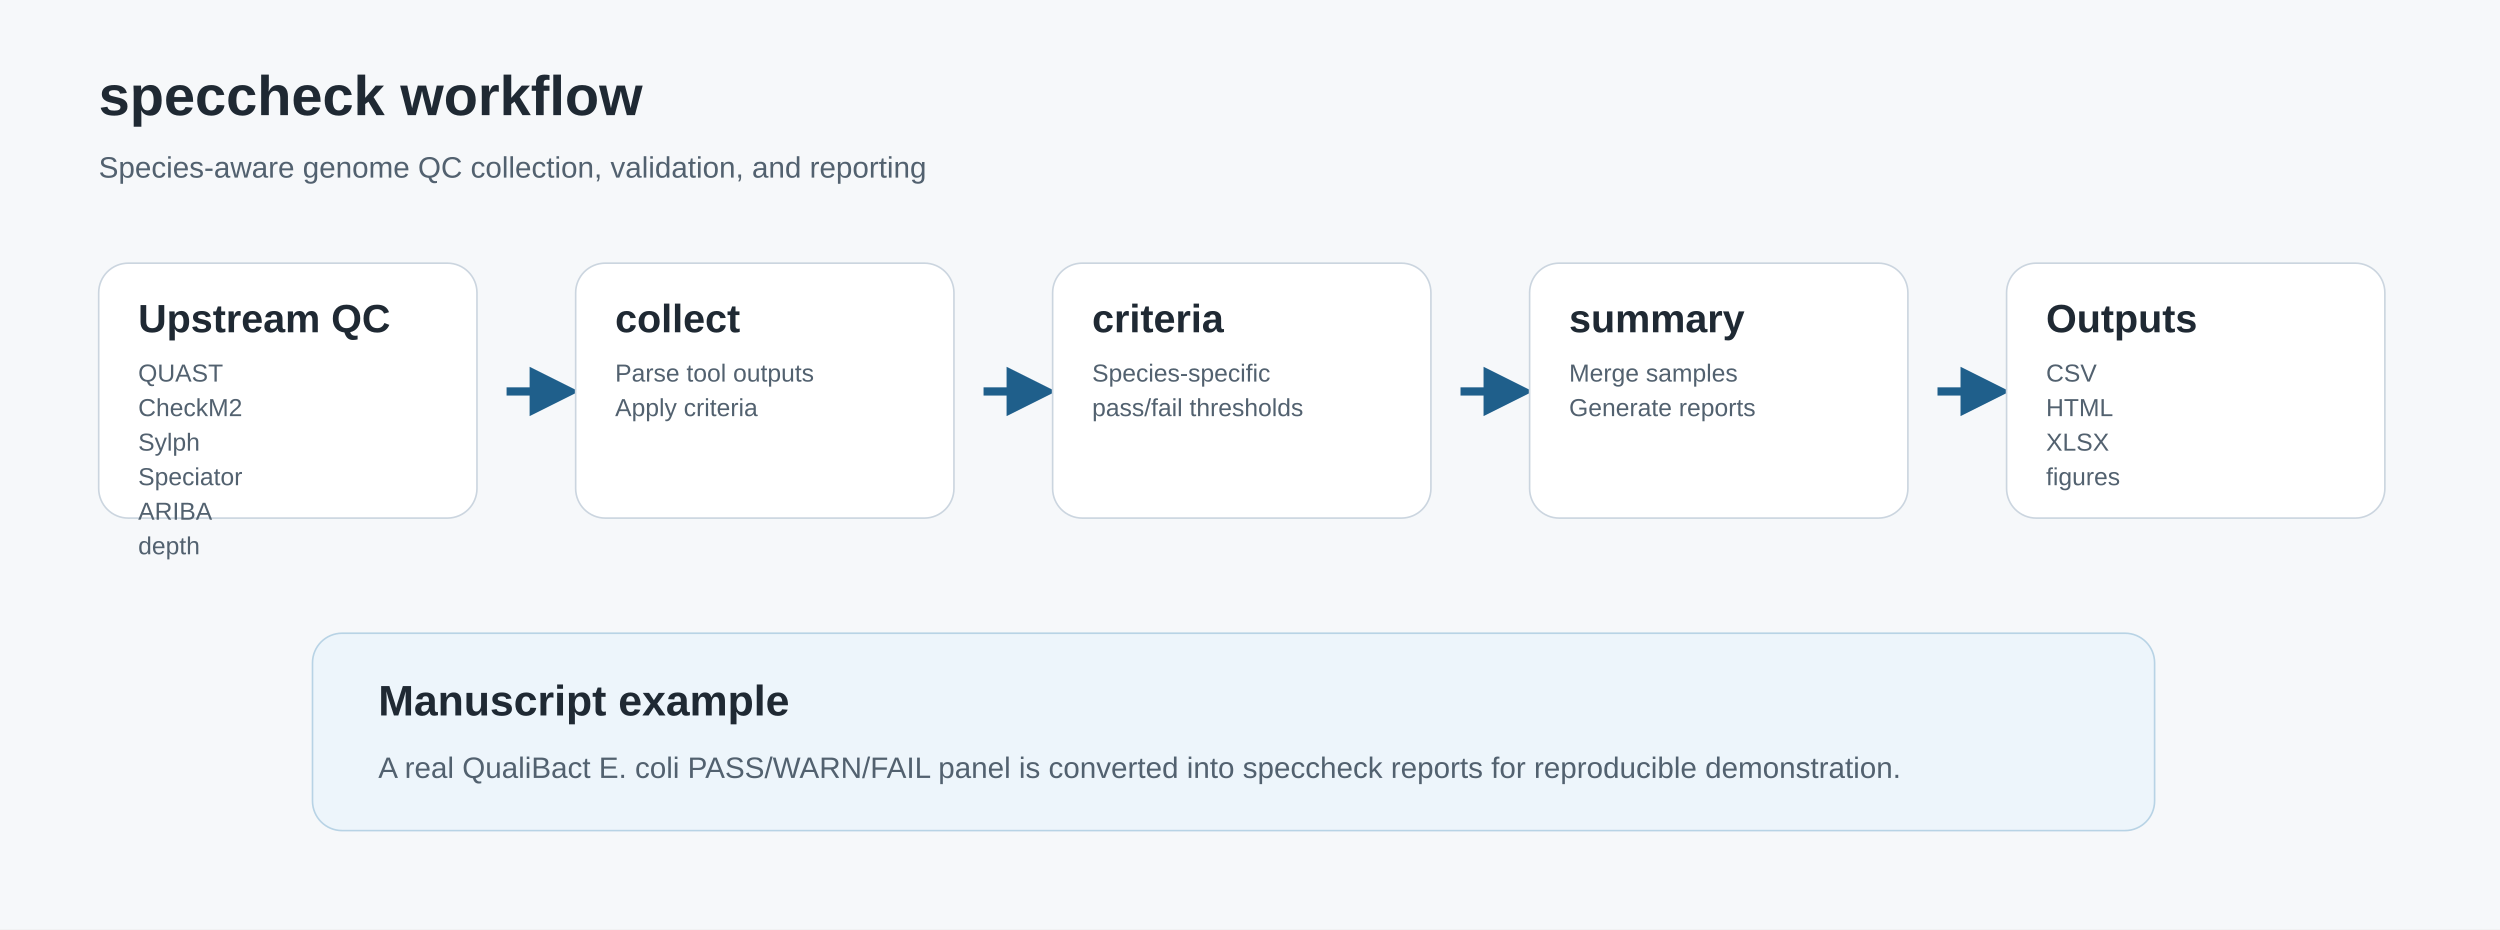
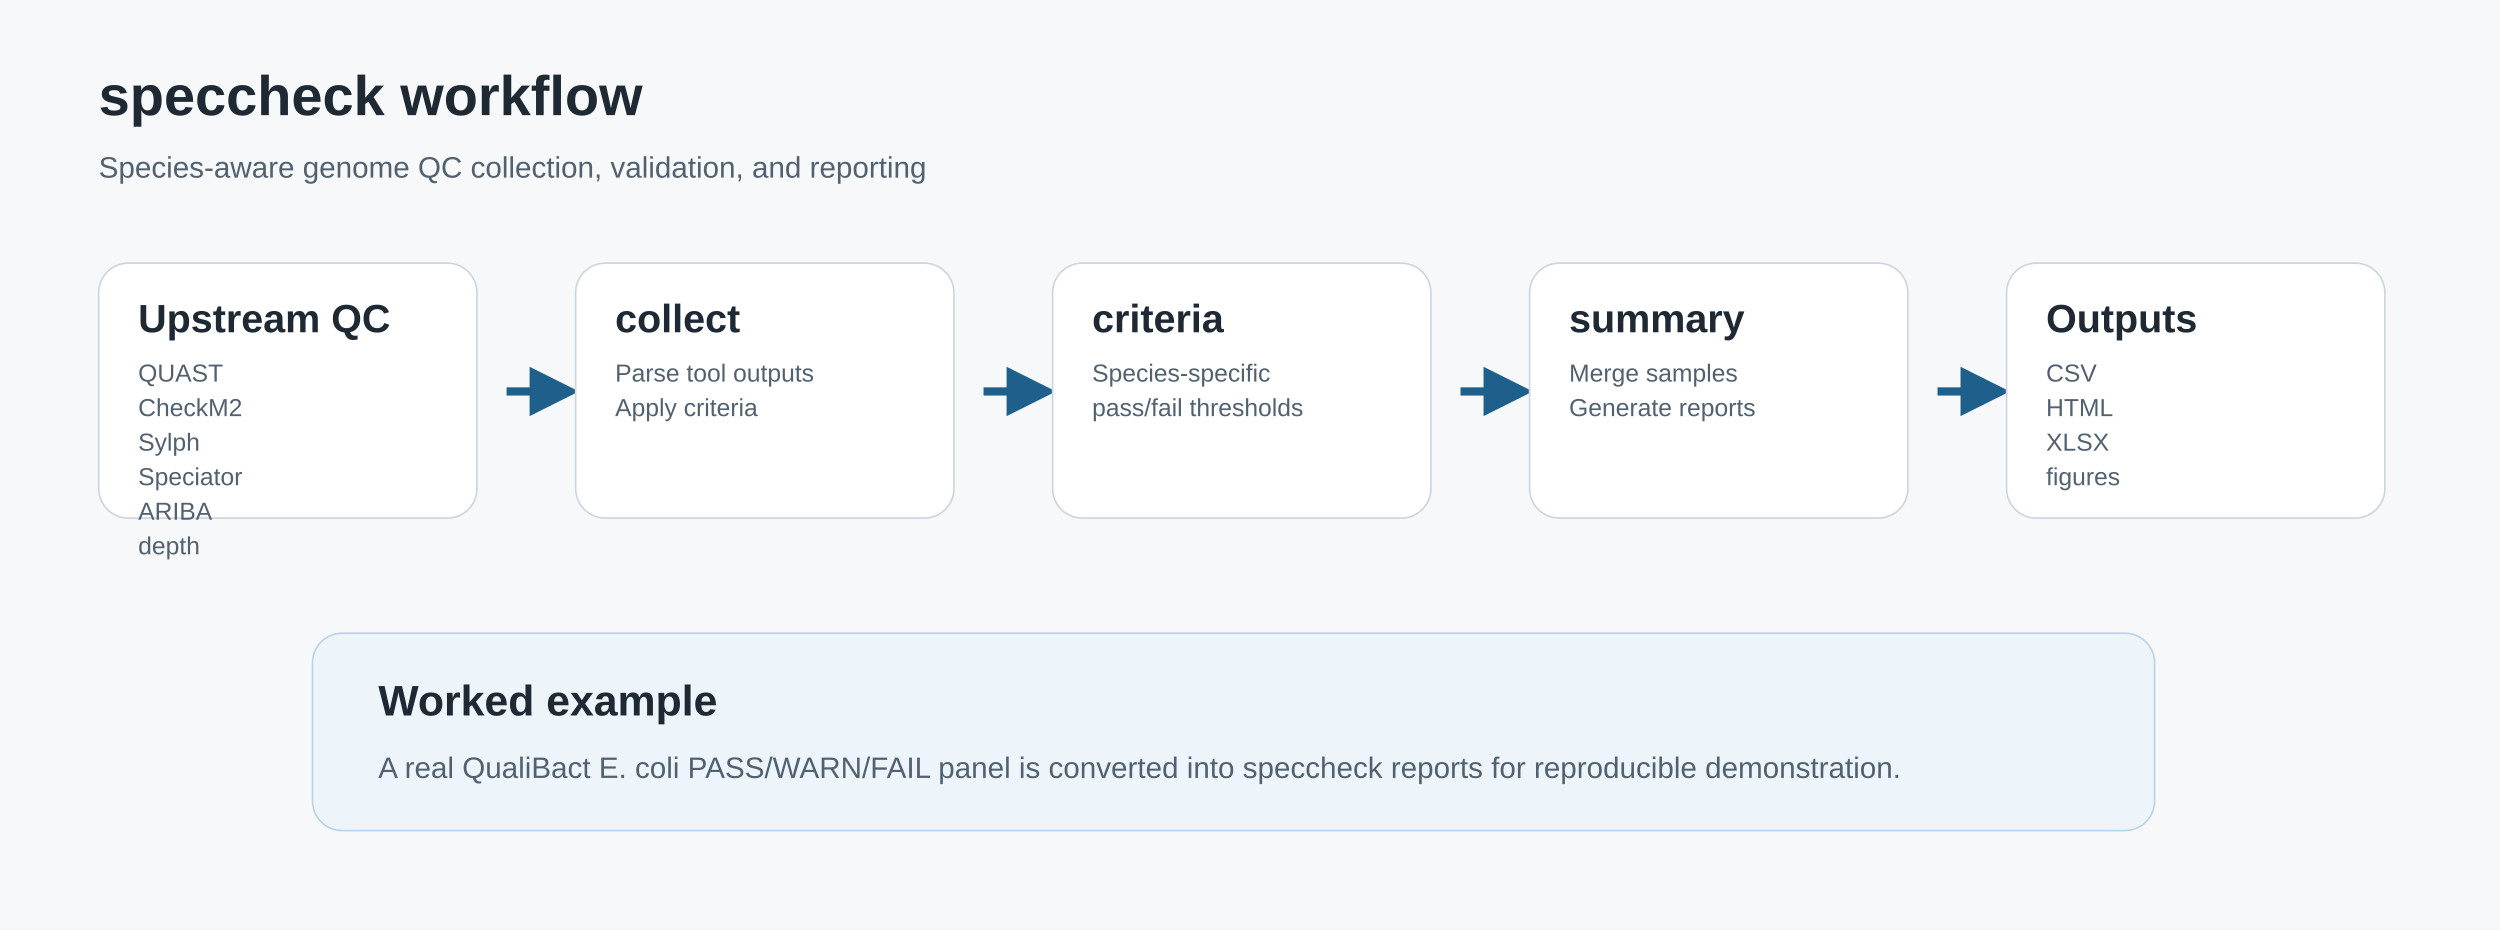
<svg xmlns="http://www.w3.org/2000/svg" width="1520" height="565" viewBox="0 0 1520 565">
  <rect width="100%" height="100%" fill="#f6f8fa" />
  <defs>
    <marker id="arrow" viewBox="0 0 10 10" refX="8" refY="5" markerWidth="6" markerHeight="6" orient="auto-start-reverse">
      <path d="M 0 0 L 10 5 L 0 10 z" fill="#1f5f8b" />
    </marker>
  </defs>
  <text x="60" y="70" font-family="Arial, Helvetica, sans-serif" font-size="34" font-weight="700" fill="#1f2933">speccheck workflow</text>
  <text x="60" y="108" font-family="Arial, Helvetica, sans-serif" font-size="18" font-weight="400" fill="#52616f">Species-aware genome QC collection, validation, and reporting</text>
  <rect x="60" y="160" width="230" height="155" rx="18" fill="#ffffff" stroke="#cbd5df" />
  <text x="84" y="202" font-family="Arial, Helvetica, sans-serif" font-size="24" font-weight="700" fill="#1f2933">Upstream QC</text>
  <text x="84" y="232" font-family="Arial, Helvetica, sans-serif" font-size="15" font-weight="400" fill="#52616f">QUAST</text>
  <text x="84" y="253" font-family="Arial, Helvetica, sans-serif" font-size="15" font-weight="400" fill="#52616f">CheckM2</text>
  <text x="84" y="274" font-family="Arial, Helvetica, sans-serif" font-size="15" font-weight="400" fill="#52616f">Sylph</text>
  <text x="84" y="295" font-family="Arial, Helvetica, sans-serif" font-size="15" font-weight="400" fill="#52616f">Speciator</text>
  <text x="84" y="316" font-family="Arial, Helvetica, sans-serif" font-size="15" font-weight="400" fill="#52616f">ARIBA</text>
  <text x="84" y="337" font-family="Arial, Helvetica, sans-serif" font-size="15" font-weight="400" fill="#52616f">depth</text>
  <path d="M308,238 L346,238" stroke="#1f5f8b" stroke-width="5" marker-end="url(#arrow)" />
  <rect x="350" y="160" width="230" height="155" rx="18" fill="#ffffff" stroke="#cbd5df" />
  <text x="374" y="202" font-family="Arial, Helvetica, sans-serif" font-size="24" font-weight="700" fill="#1f2933">collect</text>
  <text x="374" y="232" font-family="Arial, Helvetica, sans-serif" font-size="15" font-weight="400" fill="#52616f">Parse tool outputs</text>
  <text x="374" y="253" font-family="Arial, Helvetica, sans-serif" font-size="15" font-weight="400" fill="#52616f">Apply criteria</text>
  <path d="M598,238 L636,238" stroke="#1f5f8b" stroke-width="5" marker-end="url(#arrow)" />
  <rect x="640" y="160" width="230" height="155" rx="18" fill="#ffffff" stroke="#cbd5df" />
  <text x="664" y="202" font-family="Arial, Helvetica, sans-serif" font-size="24" font-weight="700" fill="#1f2933">criteria</text>
  <text x="664" y="232" font-family="Arial, Helvetica, sans-serif" font-size="15" font-weight="400" fill="#52616f">Species-specific</text>
  <text x="664" y="253" font-family="Arial, Helvetica, sans-serif" font-size="15" font-weight="400" fill="#52616f">pass/fail thresholds</text>
  <path d="M888,238 L926,238" stroke="#1f5f8b" stroke-width="5" marker-end="url(#arrow)" />
  <rect x="930" y="160" width="230" height="155" rx="18" fill="#ffffff" stroke="#cbd5df" />
  <text x="954" y="202" font-family="Arial, Helvetica, sans-serif" font-size="24" font-weight="700" fill="#1f2933">summary</text>
  <text x="954" y="232" font-family="Arial, Helvetica, sans-serif" font-size="15" font-weight="400" fill="#52616f">Merge samples</text>
  <text x="954" y="253" font-family="Arial, Helvetica, sans-serif" font-size="15" font-weight="400" fill="#52616f">Generate reports</text>
  <path d="M1178,238 L1216,238" stroke="#1f5f8b" stroke-width="5" marker-end="url(#arrow)" />
  <rect x="1220" y="160" width="230" height="155" rx="18" fill="#ffffff" stroke="#cbd5df" />
  <text x="1244" y="202" font-family="Arial, Helvetica, sans-serif" font-size="24" font-weight="700" fill="#1f2933">Outputs</text>
  <text x="1244" y="232" font-family="Arial, Helvetica, sans-serif" font-size="15" font-weight="400" fill="#52616f">CSV</text>
  <text x="1244" y="253" font-family="Arial, Helvetica, sans-serif" font-size="15" font-weight="400" fill="#52616f">HTML</text>
  <text x="1244" y="274" font-family="Arial, Helvetica, sans-serif" font-size="15" font-weight="400" fill="#52616f">XLSX</text>
  <text x="1244" y="295" font-family="Arial, Helvetica, sans-serif" font-size="15" font-weight="400" fill="#52616f">figures</text>
  <rect x="190" y="385" width="1120" height="120" rx="18" fill="#edf5fb" stroke="#b8d3e5" />
-   <text x="230" y="435" font-family="Arial, Helvetica, sans-serif" font-size="26" font-weight="700" fill="#1f2933">Manuscript example</text>
+   <text x="230" y="435" font-family="Arial, Helvetica, sans-serif" font-size="26" font-weight="700" fill="#1f2933">Worked example</text>
  <text x="230" y="473" font-family="Arial, Helvetica, sans-serif" font-size="18" font-weight="400" fill="#52616f">A real QualiBact E. coli PASS/WARN/FAIL panel is converted into speccheck reports for reproducible demonstration.</text>
</svg>
